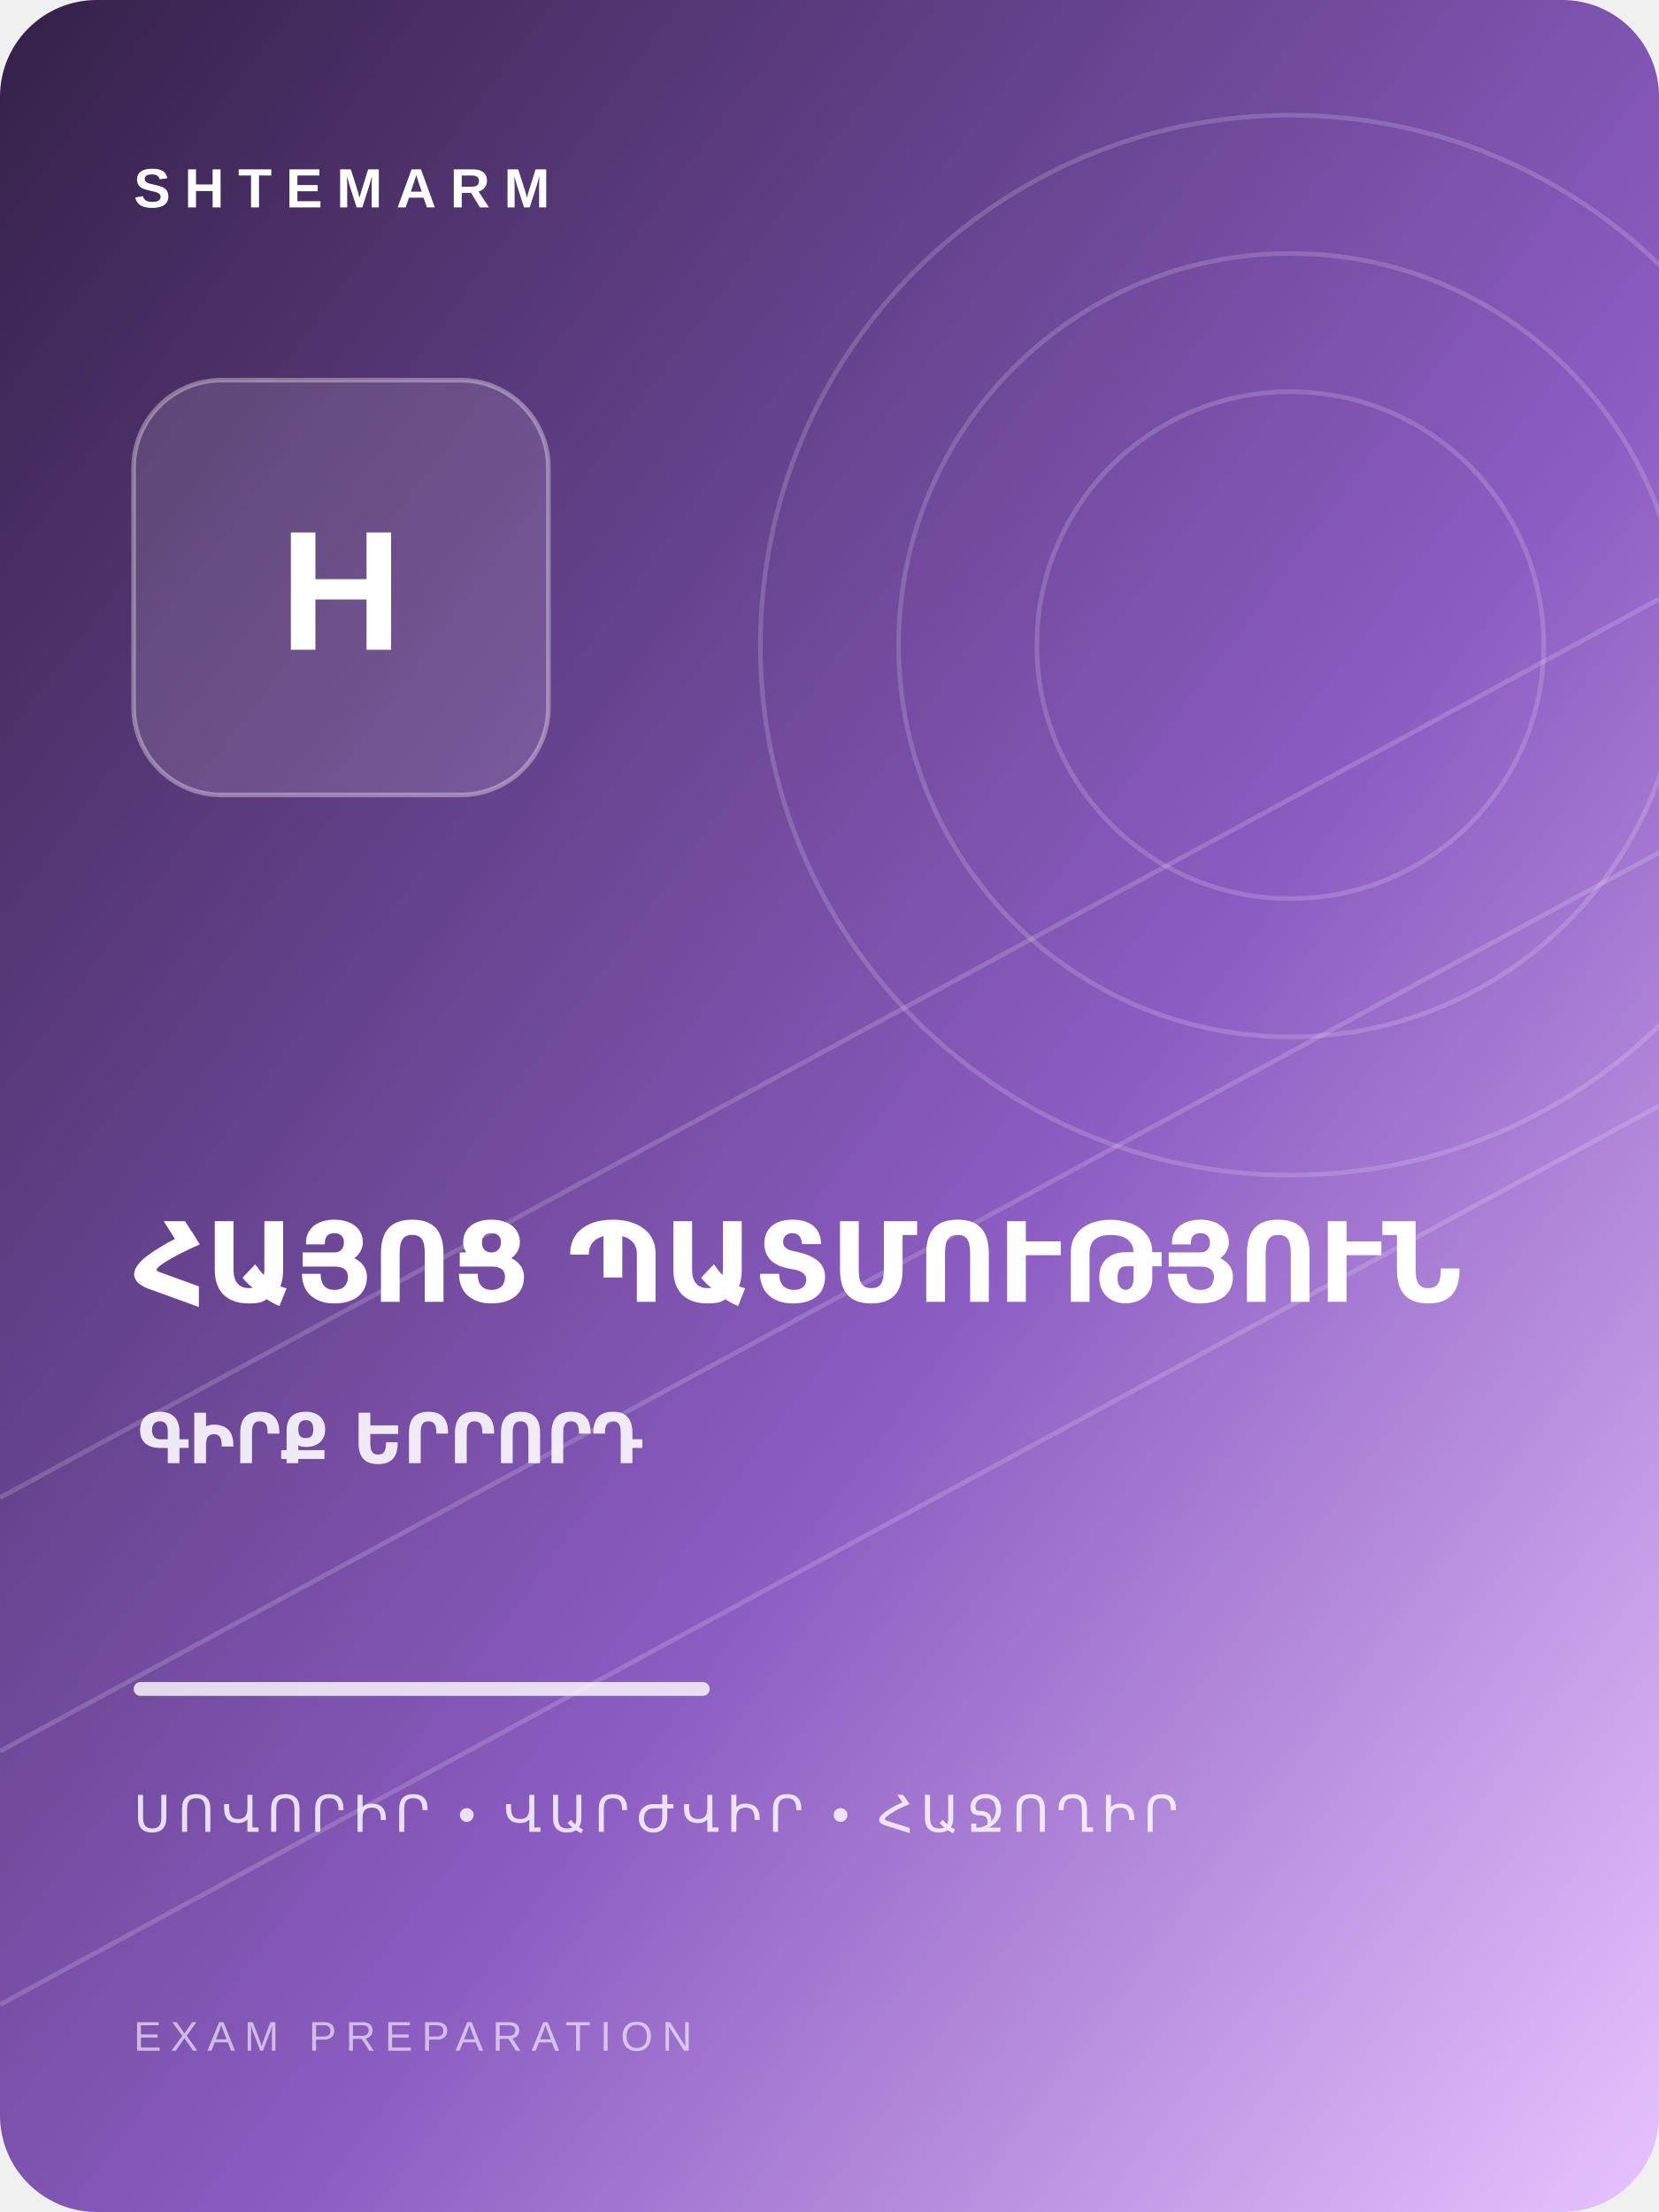
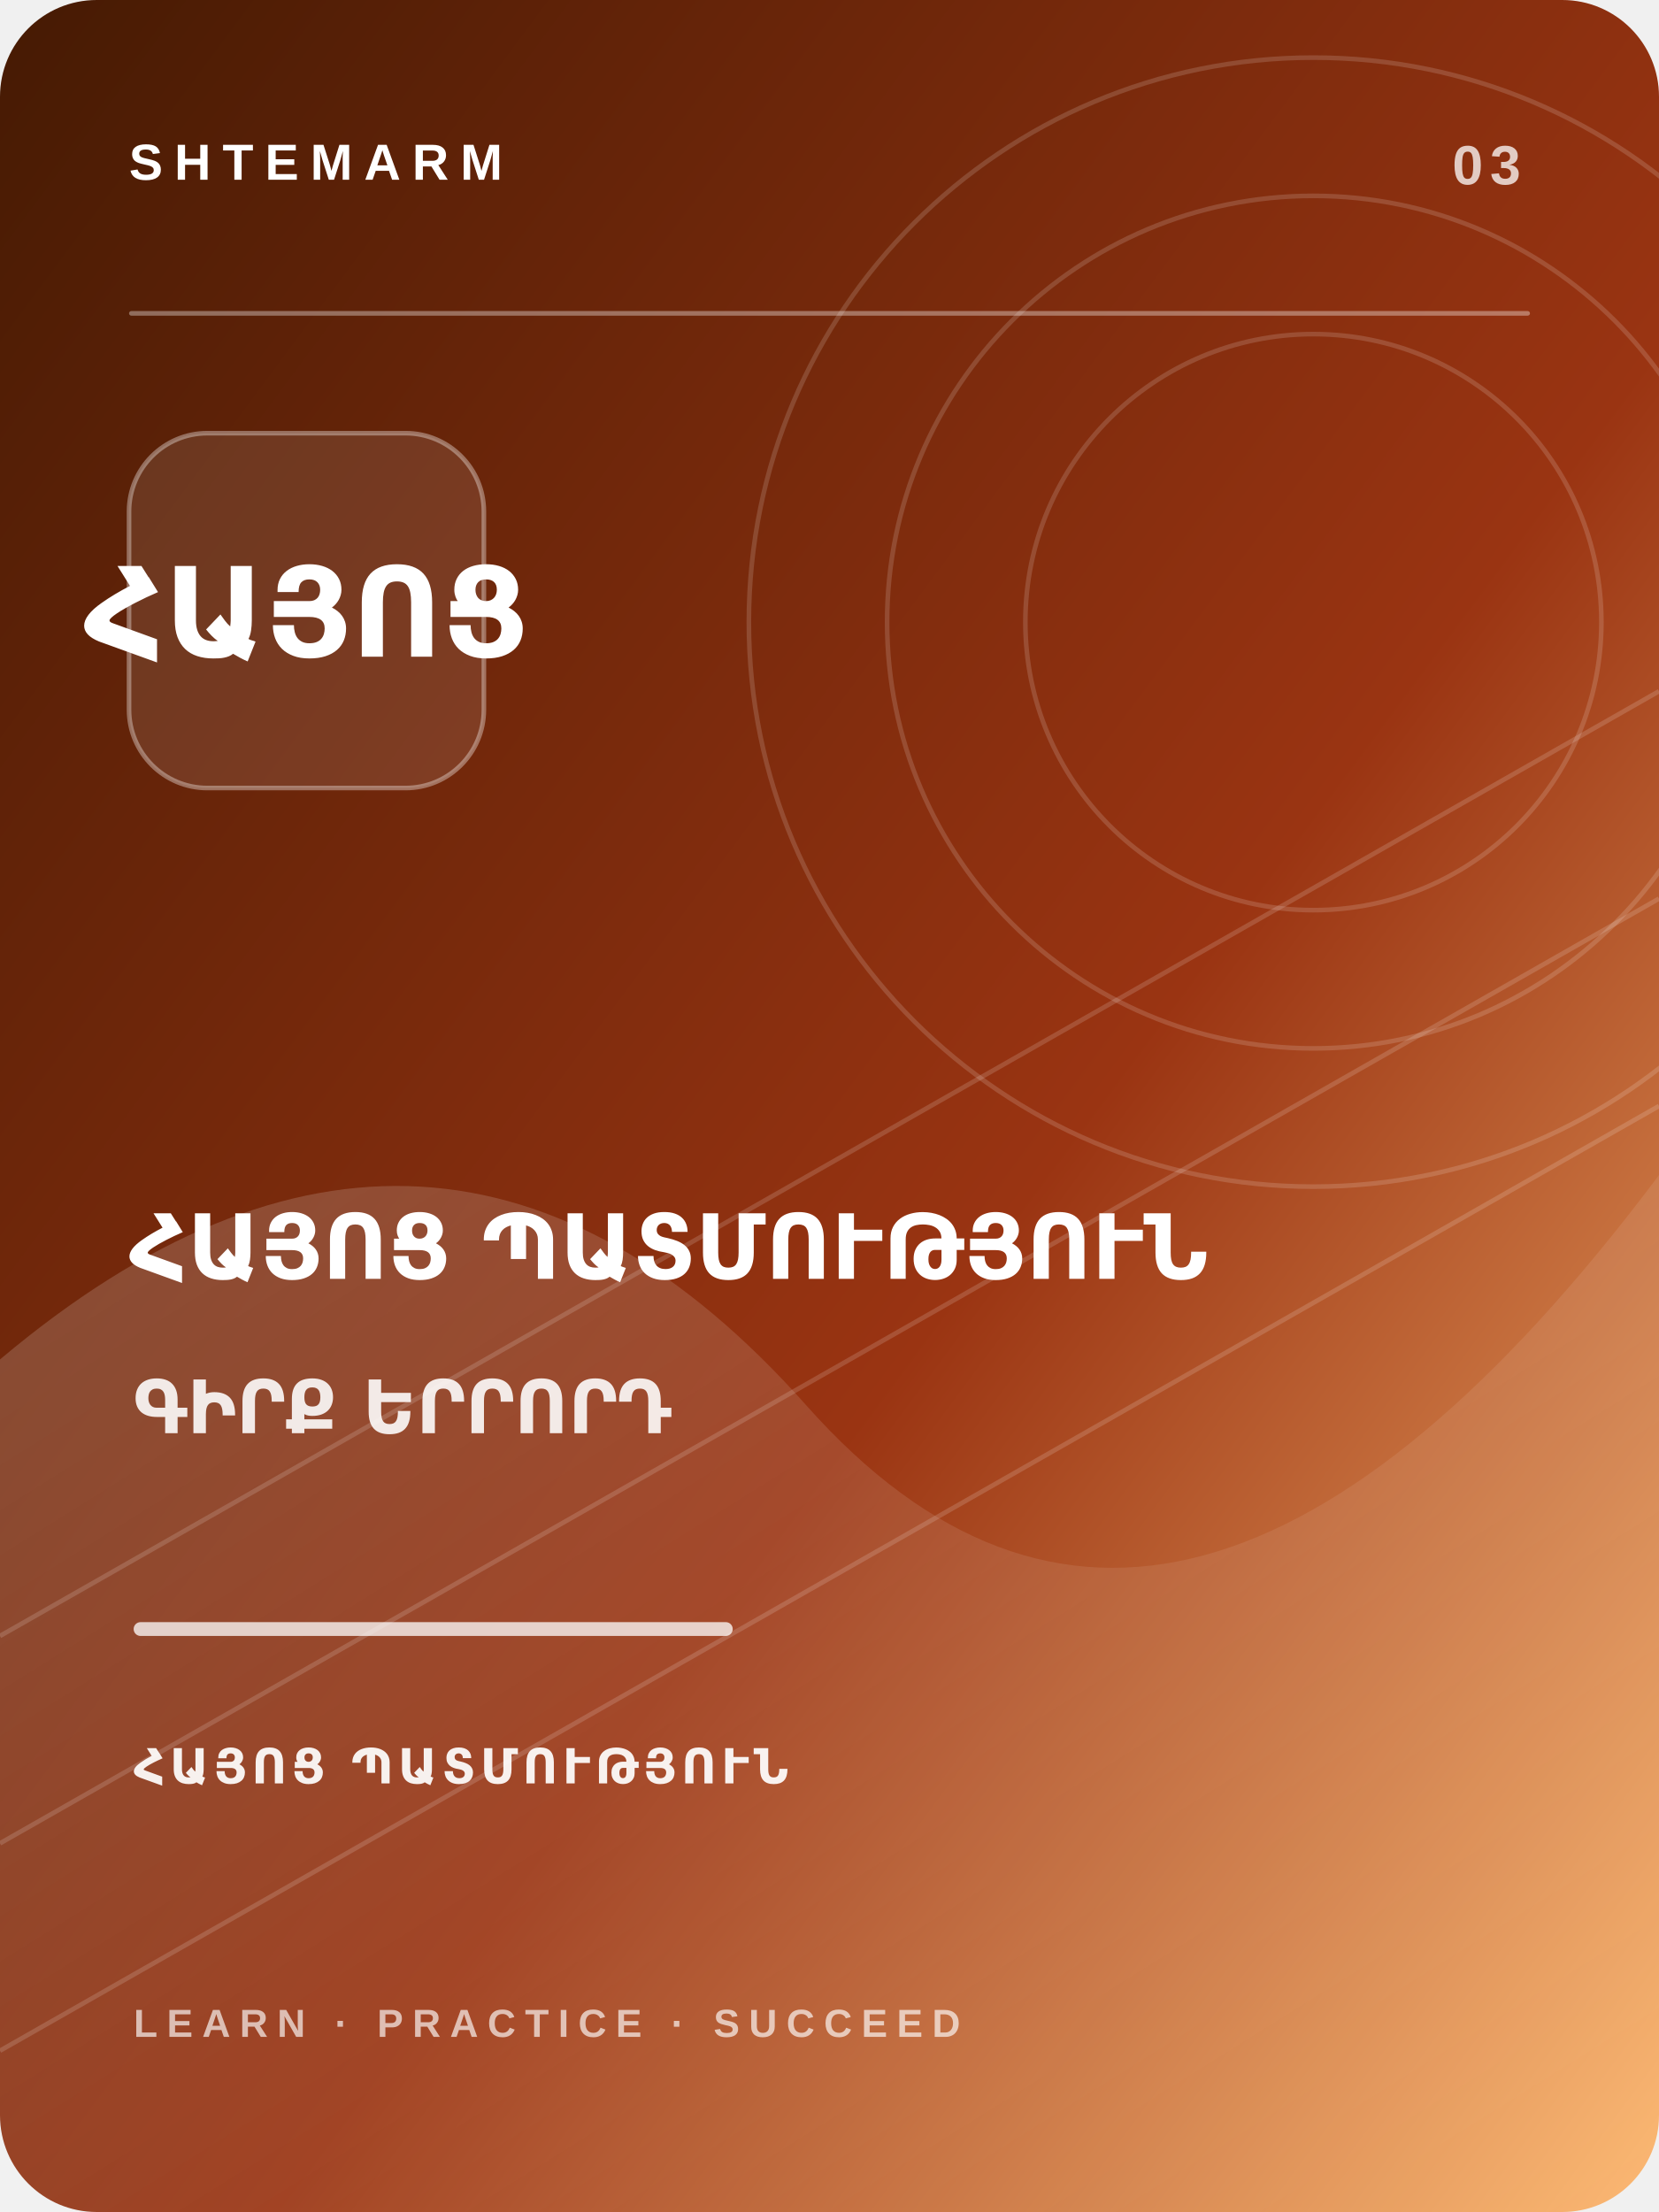
- <svg xmlns="http://www.w3.org/2000/svg" width="720" height="960" viewBox="0 0 720 960">
+ <svg xmlns="http://www.w3.org/2000/svg" width="720" height="960" viewBox="0 0 720 960" role="img" aria-label="ՀԱՅՈՑ ՊԱՏՄՈՒԹՅՈՒՆ ԳԻՐՔ ԵՐՐՈՐԴ">
  <defs>
-     <linearGradient id="g" x1="0" y1="0" x2="1" y2="1">
-       <stop stop-color="#342048" />
-       <stop offset=".58" stop-color="#8b5cc1" />
-       <stop offset="1" stop-color="#e7c4ff" />
+     <linearGradient id="bg" x1="0" y1="0" x2="1" y2="1">
+       <stop stop-color="#451A03" />
+       <stop offset=".58" stop-color="#9A3412" />
+       <stop offset="1" stop-color="#FDBA74" />
+     </linearGradient>
+     <linearGradient id="shine" x1="0" y1="0" x2="1" y2="1">
+       <stop stop-color="#fff" stop-opacity=".18" />
+       <stop offset="1" stop-color="#fff" stop-opacity="0" />
    </linearGradient>
  </defs>
-   <rect width="720" height="960" rx="42" fill="url(#g)" />
-   <g fill="none" stroke="#fff" stroke-opacity=".17" stroke-width="2">
-     <circle cx="560" cy="280" r="230" />
-     <circle cx="560" cy="280" r="170" />
-     <circle cx="560" cy="280" r="110" />
-     <path d="M0 650L720 260M0 760L720 370M0 870L720 480" />
+   <rect width="720" height="960" rx="42" fill="url(#bg)" />
+   <path d="M0 590 Q190 430 350 610 T720 510 V960 H0Z" fill="url(#shine)" />
+   <g fill="none" stroke="#fff" stroke-opacity=".15" stroke-width="2">
+     <circle cx="570" cy="270" r="245" />
+     <circle cx="570" cy="270" r="185" />
+     <circle cx="570" cy="270" r="125" />
+     <path d="M0 710L720 300M0 800L720 390M0 890L720 480" />
  </g>
-   <text x="58" y="90" fill="#fff" font-family="Arial,sans-serif" font-size="24" font-weight="700" letter-spacing="6">SHTEMARM</text>
-   <rect x="58" y="165" width="180" height="180" rx="38" fill="#ffffff" fill-opacity=".12" stroke="#ffffff" stroke-opacity=".35" stroke-width="2" />
-   <text x="148" y="282" text-anchor="middle" fill="#fff" font-family="Arial,sans-serif" font-size="74" font-weight="800">H</text>
-   <text x="58" y="565" fill="#fff" font-family="Arial,sans-serif" font-size="48" font-weight="800">ՀԱՅՈՑ ՊԱՏՄՈՒԹՅՈՒՆ</text>
-   <text x="60" y="635" fill="#fff" fill-opacity=".88" font-family="Arial,sans-serif" font-size="30" font-weight="600">ԳԻՐՔ ԵՐՐՈՐԴ</text>
-   <rect x="58" y="730" width="250" height="6" rx="3" fill="#fff" fill-opacity=".8" />
-   <text x="58" y="795" fill="#fff" fill-opacity=".82" font-family="Arial,sans-serif" font-size="22" letter-spacing="3">ՍՈՎՈՐԻՐ • ՎԱՐԺՎԻՐ • ՀԱՋՈՂԻՐ</text>
-   <text x="58" y="890" fill="#fff" fill-opacity=".6" font-family="Arial,sans-serif" font-size="18" letter-spacing="4">EXAM PREPARATION</text>
+   <text x="56" y="78" fill="#fff" font-family="Arial,sans-serif" font-size="22" font-weight="800" letter-spacing="5">SHTEMARM</text>
+   <text x="660" y="80" text-anchor="end" fill="#fff" fill-opacity=".75" font-family="Arial,sans-serif" font-size="24" font-weight="800" letter-spacing="3">03</text>
+   <rect x="56" y="135" width="608" height="2" rx="1" fill="#fff" fill-opacity=".35" />
+   <rect x="56" y="188" width="154" height="154" rx="34" fill="#fff" fill-opacity=".10" stroke="#fff" stroke-opacity=".35" stroke-width="2" />
+   <text x="133" y="285" text-anchor="middle" fill="#fff" font-family="Arial,sans-serif" font-size="54" font-weight="800">ՀԱՅՈՑ</text>
+   <text x="56" y="555" fill="#fff" font-family="Arial,sans-serif" font-size="39" font-weight="900">ՀԱՅՈՑ ՊԱՏՄՈՒԹՅՈՒՆ</text>
+   <text x="58" y="622" fill="#fff" fill-opacity=".88" font-family="Arial,sans-serif" font-size="32" font-weight="700">ԳԻՐՔ ԵՐՐՈՐԴ</text>
+   <rect x="58" y="704" width="260" height="6" rx="3" fill="#fff" fill-opacity=".75" />
+   <text x="58" y="774" fill="#fff" fill-opacity=".92" font-family="Arial,sans-serif" font-size="21" font-weight="700" letter-spacing="2">ՀԱՅՈՑ ՊԱՏՄՈՒԹՅՈՒՆ</text>
+   <text x="58" y="884" fill="#fff" fill-opacity=".65" font-family="Arial,sans-serif" font-size="17" font-weight="700" letter-spacing="4">LEARN · PRACTICE · SUCCEED</text>
</svg>
